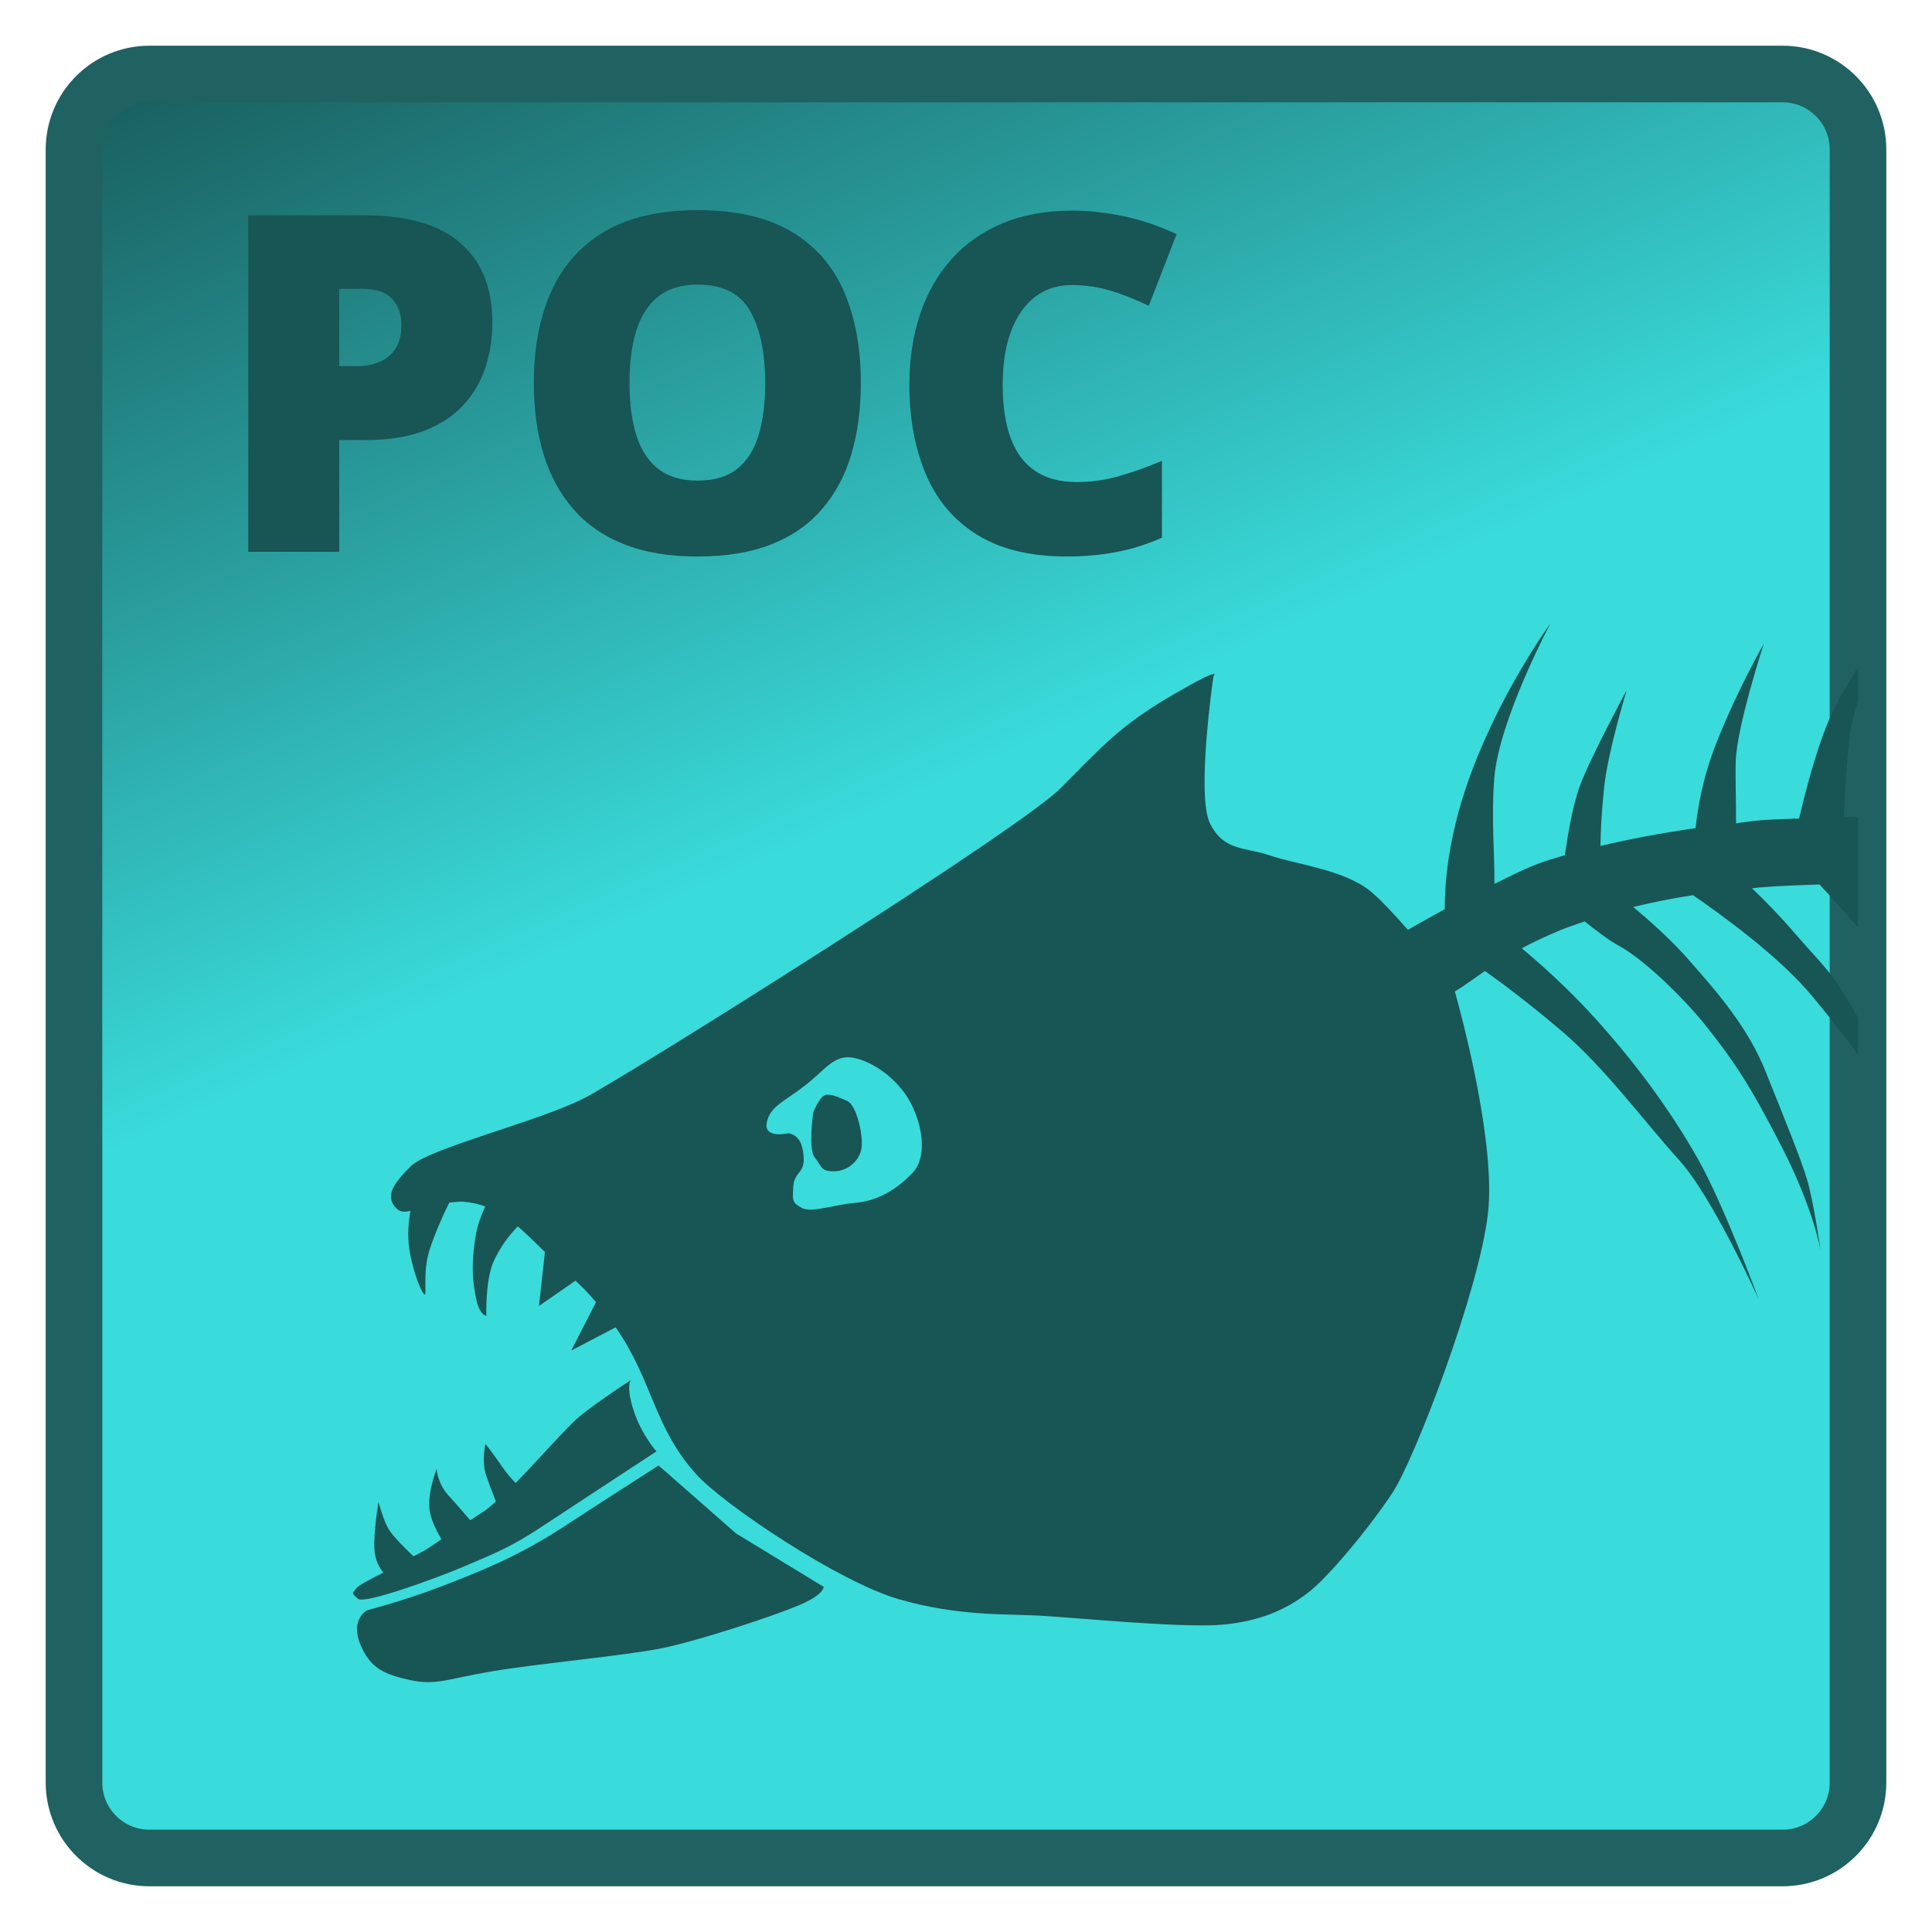
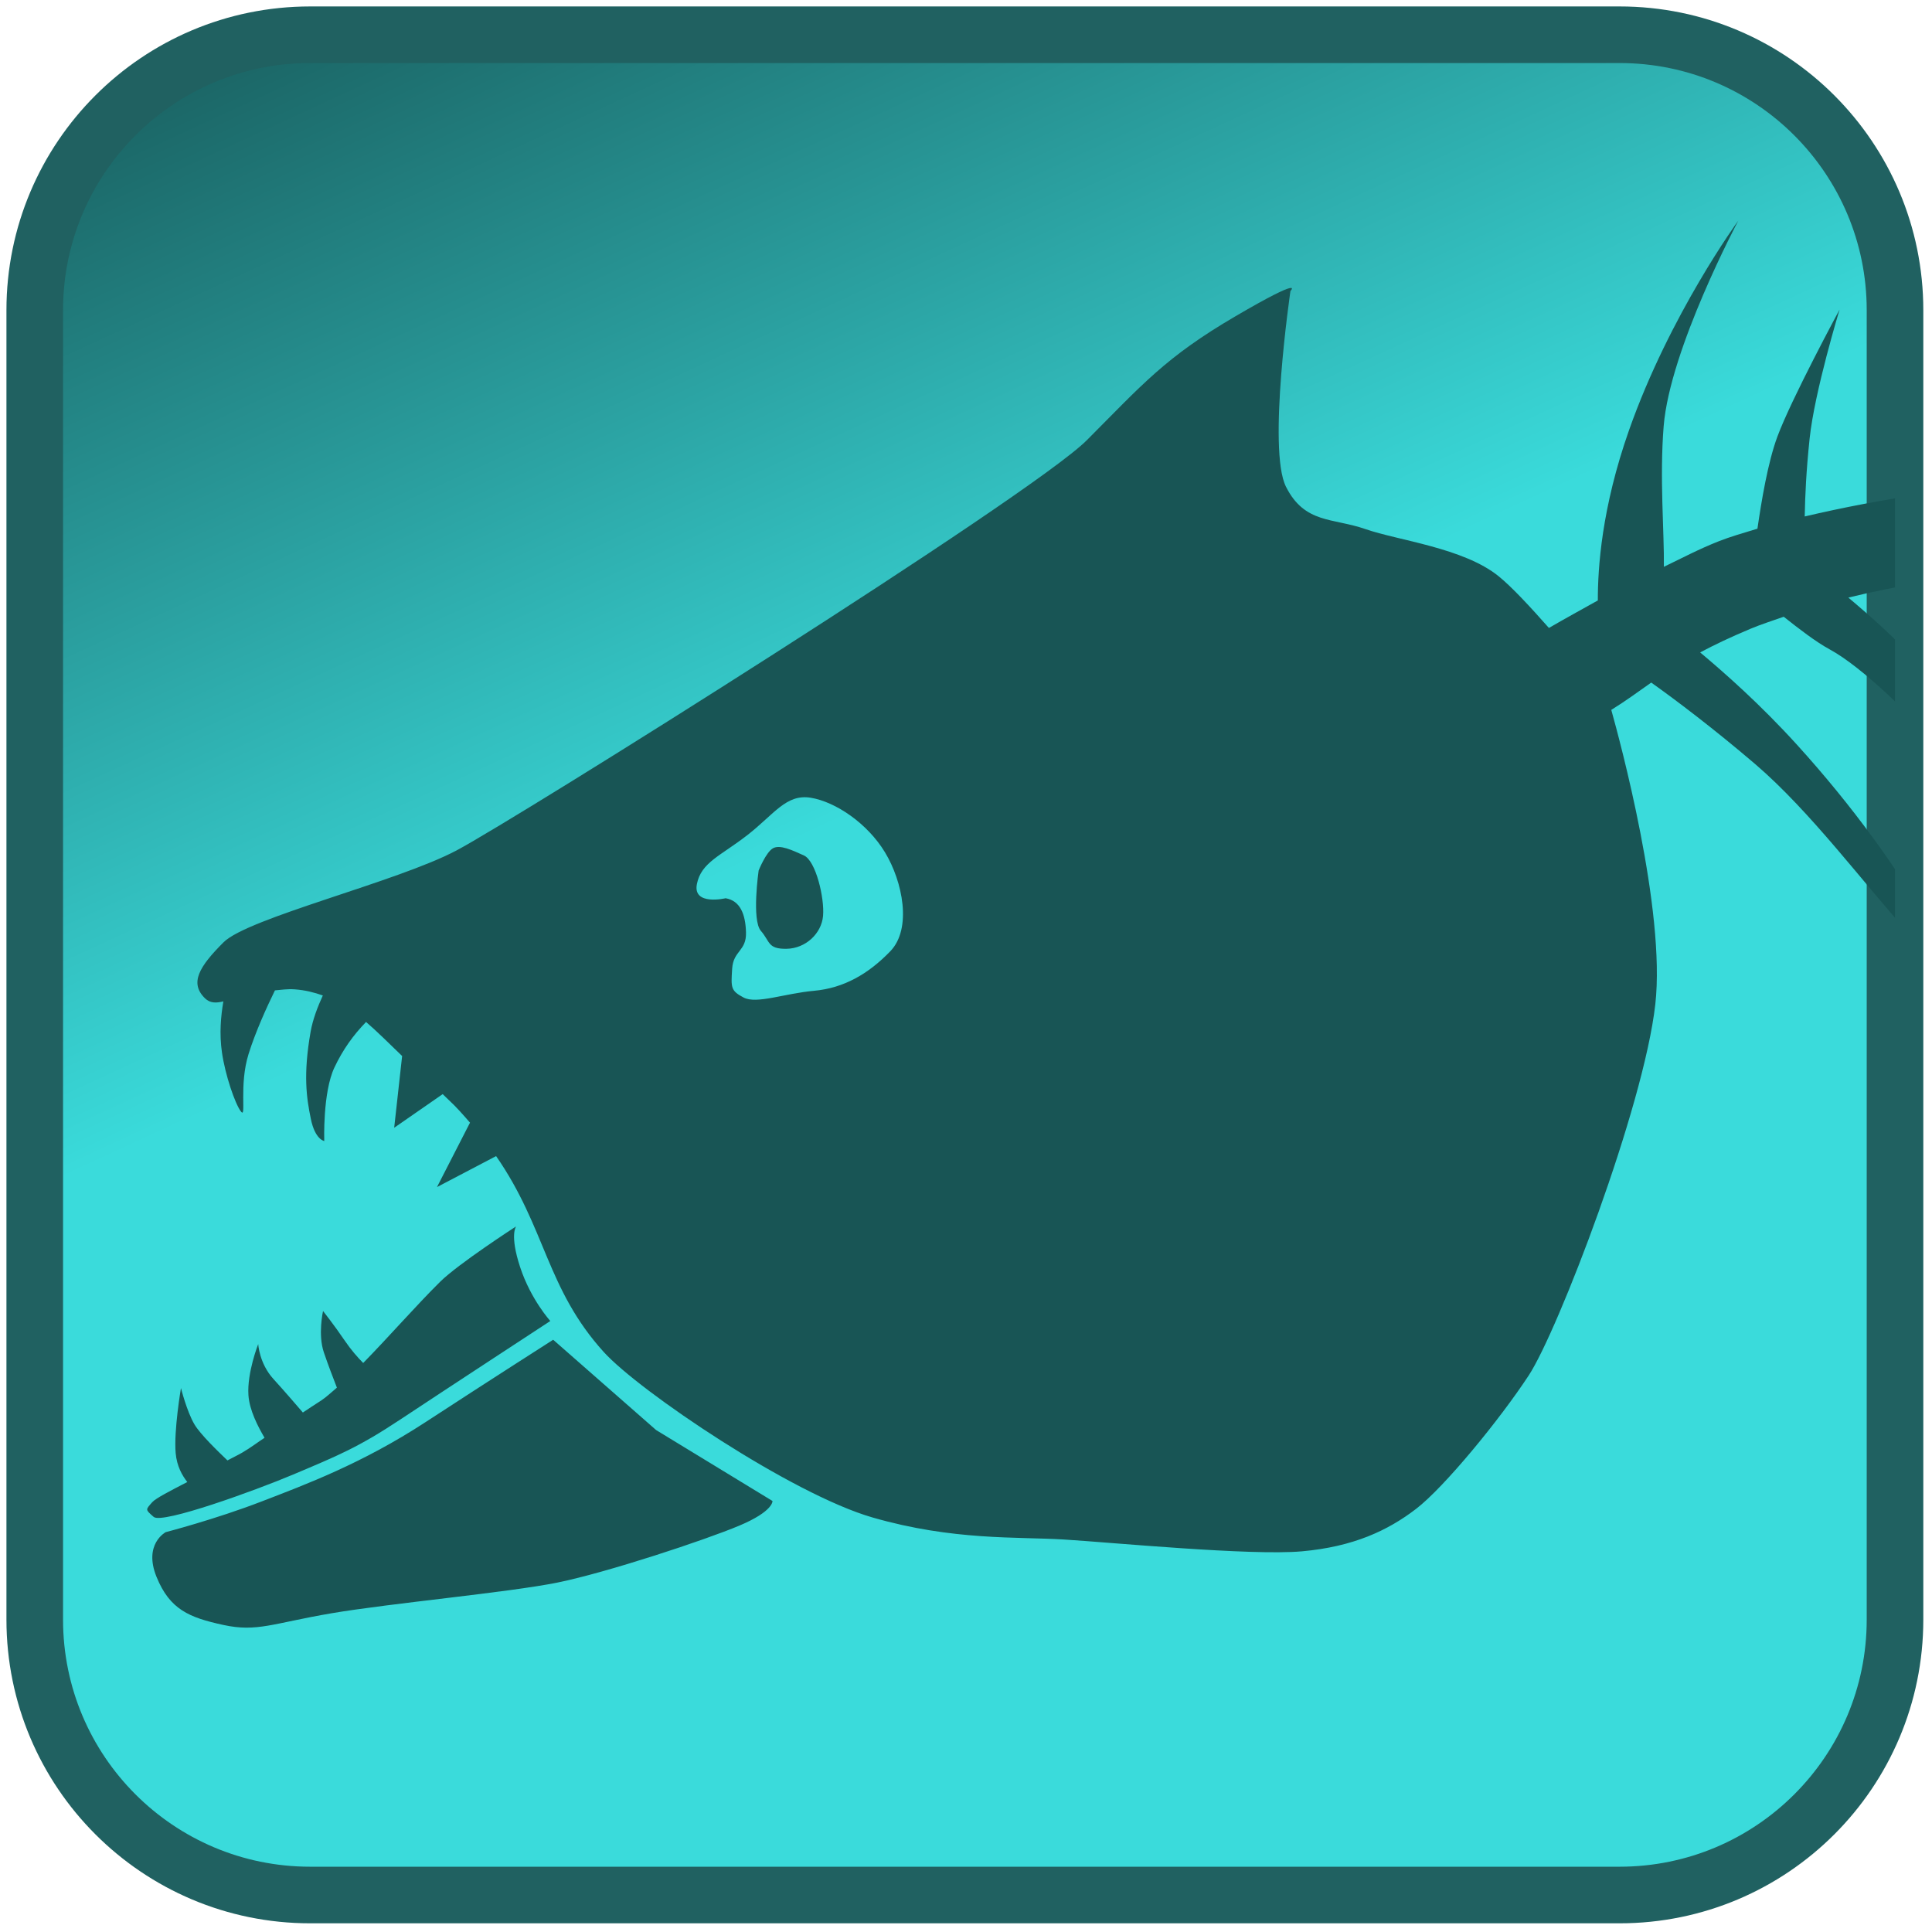
- <svg xmlns="http://www.w3.org/2000/svg" height="100%" stroke-miterlimit="10" style="fill-rule:nonzero;clip-rule:evenodd;stroke-linecap:round;stroke-linejoin:round;" version="1.1" viewBox="0 0 512 512" width="100%" xml:space="preserve">
+ <svg xmlns="http://www.w3.org/2000/svg" xmlns:xlink="http://www.w3.org/1999/xlink" height="100%" stroke-miterlimit="10" style="fill-rule:nonzero;clip-rule:evenodd;stroke-linecap:round;stroke-linejoin:round;" version="1.1" viewBox="0 0 512 512" width="100%" xml:space="preserve">
  <defs>
-     <linearGradient gradientTransform="matrix(-187.256 -410.793 410.793 -187.256 70.5718 289.217)" gradientUnits="userSpaceOnUse" id="LinearGradient" x1="0" x2="1" y1="0" y2="0">
+     <path d="M9.208 82.2C9.208 41.888 41.888 9.208 82.2 9.208L429.205 9.208C469.517 9.208 502.197 41.888 502.197 82.2L502.197 429.205C502.197 469.517 469.517 502.197 429.205 502.197L82.2 502.197C41.888 502.197 9.208 469.517 9.208 429.205L9.208 82.2Z" id="Fill" />
+     <linearGradient gradientTransform="matrix(-195.261 -428.354 428.354 -195.261 62.3477 290.339)" gradientUnits="userSpaceOnUse" id="LinearGradient" x1="0" x2="1" y1="0" y2="0">
      <stop offset="0" stop-color="#3adbdb" />
      <stop offset="1" stop-color="#000000" />
    </linearGradient>
  </defs>
  <g id="Layer-1">
-     <path d="M19.61 39.61C19.61 28.565 28.565 19.61 39.61 19.61L472.39 19.61C483.435 19.61 492.39 28.565 492.39 39.61L492.39 472.39C492.39 483.435 483.435 492.39 472.39 492.39L39.61 492.39C28.565 492.39 19.61 483.435 19.61 472.39L19.61 39.61Z" fill="url(#LinearGradient)" fill-rule="nonzero" opacity="1" stroke="#206161" stroke-linecap="butt" stroke-linejoin="round" stroke-width="15" />
-     <path d="M410.881 165.201C410.881 165.201 397.213 183.917 389.092 206.989C383.621 222.535 382.864 234.457 382.872 240.933C379.606 242.765 376.267 244.584 373.116 246.42C369.459 242.275 365.718 238.229 363.076 236.095C356.066 230.432 343.013 228.968 336.531 226.705C330.047 224.441 324.405 225.678 320.677 218.25C316.948 210.821 321.571 179.225 321.571 179.225C321.571 179.225 322.357 178.42 321.368 178.656C320.38 178.891 317.603 180.164 310.596 184.266C296.575 192.469 292.025 197.887 280.962 208.981C269.898 220.076 167.075 284.554 155.23 290.811C143.384 297.069 113.683 304.242 108.807 309.104C103.932 313.965 101.976 317.238 105.107 320.282C106.137 321.285 107.349 321.232 108.766 320.892C108.265 323.851 107.942 327.298 108.481 331.055C109.124 335.555 111.084 341.29 112.262 342.844C113.44 344.397 111.816 337.652 113.807 331.339C115.168 327.021 117.285 322.314 119.051 318.697C120.342 318.594 121.474 318.378 123.034 318.494C125.088 318.646 126.893 319.109 128.603 319.713C127.597 321.901 126.601 324.468 126.164 326.949C124.657 335.553 125.35 340.118 126.205 344.307C127.062 348.495 128.885 348.737 128.888 348.738C128.888 348.738 128.554 339.06 130.92 334.063C132.621 330.471 134.659 327.643 137.221 324.998C139.098 326.587 142.157 329.596 144.416 331.787L142.831 346.096L152.506 339.388C153.035 339.881 153.17 340.057 153.725 340.567C155.206 341.924 156.578 343.499 157.953 345.079L151.368 357.925L163.156 351.746C173.098 366.069 173.148 378.141 184.62 390.811C191.72 398.652 222.152 419.181 238.238 423.819C254.325 428.459 267.038 427.632 276.409 428.21C285.778 428.787 313.597 431.477 323.848 430.567C334.1 429.657 340.99 426.422 346.612 422.112C352.235 417.803 363.283 404.341 369.092 395.486C374.9 386.632 392.037 342.015 394.336 321.461C396.439 302.673 387.22 268.7 385.555 262.762C388.495 260.941 390.928 259.133 393.523 257.315C398.518 260.855 406.191 266.677 414.214 273.534C425.355 283.056 436.091 297.643 444.987 307.437C453.882 317.231 466.084 344.347 466.084 344.348C466.084 344.348 456.865 319.289 449.865 306.949C442.864 294.609 433.637 281.886 422.588 269.713C415.213 261.588 408.167 255.407 403.279 251.298C406.032 249.834 409.265 248.28 413.32 246.583C415.405 245.71 417.714 244.971 419.946 244.185C422.941 246.561 426.321 249.182 429.173 250.729C435.357 254.082 445.947 264.067 452.548 272.437C459.149 280.806 463.467 286.94 472.141 303.86C480.814 320.779 482.507 331.583 482.507 331.583C482.507 331.583 480.716 318.916 479.011 313.006C477.307 307.095 472.515 295.51 467.913 283.982C463.312 272.453 455.502 263.396 447.263 254.063C442.595 248.776 437.166 244.012 432.832 240.364C437.709 239.175 442.894 238.103 448.686 237.233C455.526 241.979 471.462 253.321 480.312 264.063C485.995 270.96 489.528 275.434 492.385 279.51L492.385 269.754C485.2 256.927 483.942 256.93 475.556 247.233C471.085 242.064 467.277 238.224 464.296 235.404C464.927 235.347 465.442 235.255 466.084 235.201C472.207 234.689 476.892 234.626 482.182 234.388C484.754 237.072 489.078 242.088 492.385 245.729L492.385 216.461C491.149 216.471 489.868 216.446 488.645 216.461C488.769 211.393 489.172 205.318 490.109 195.526C490.394 192.548 491.281 189.147 492.385 185.648L492.385 176.827C489.279 181.865 486.271 187.005 484.58 191.054C480.937 199.78 478.14 211.133 476.775 216.908C473.036 217.07 468.797 217.142 465.881 217.437C463.841 217.643 462.048 217.94 460.068 218.168C460.113 213.064 459.855 206.939 459.987 201.827C460.224 192.653 467.426 170.607 467.426 170.607C467.426 170.607 460.417 182.744 454.824 196.989C451.15 206.345 449.932 214.116 449.336 219.469C439.816 220.822 431.478 222.456 424.133 224.185C424.21 220.127 424.415 215.254 425.108 208.656C426.094 199.277 431.084 182.924 431.084 182.924C431.084 182.924 421.496 200.676 418.686 208.25C416.754 213.453 415.491 221.222 414.702 226.624C411.974 227.44 409.206 228.26 407.06 229.103C403.102 230.657 399.651 232.487 396.043 234.225C396.135 227.303 395.164 216.556 396.003 206.176C397.242 190.805 410.881 165.201 410.881 165.201ZM225.921 280.282C230.832 281.094 237.192 285.348 240.718 291.177C244.244 297.005 246.129 306.381 241.774 310.892C237.42 315.403 232.522 318.239 226.571 318.778C220.621 319.318 215.096 321.485 212.506 320.12C209.917 318.754 210.007 318.14 210.23 314.429C210.451 310.717 213.094 310.913 212.994 307.152C212.895 303.391 211.775 300.81 208.929 300.323C208.929 300.323 202.354 301.876 203.197 297.518C204.04 293.16 207.939 291.879 213.278 287.721C218.619 283.564 221.009 279.471 225.921 280.282ZM218.36 290.364C216.974 291.152 215.514 294.795 215.514 294.795C215.514 294.795 214.096 304.68 215.961 306.827C217.827 308.974 217.294 310.465 221.083 310.404C224.873 310.344 228.041 307.381 228.36 303.86C228.678 300.338 226.938 292.866 224.539 291.786C222.14 290.707 219.746 289.575 218.36 290.364ZM167.14 365.77C167.14 365.77 155.651 373.19 151.977 376.827C147.204 381.554 141.741 387.815 136.652 393.006C135.567 391.918 134.236 390.405 132.994 388.575C130.808 385.359 128.644 382.641 128.644 382.64C128.644 382.64 127.59 387.32 128.807 390.892C129.71 393.546 130.696 396.077 131.408 397.925C130.349 398.825 129.231 399.86 128.278 400.486C126.582 401.6 125.901 402.004 124.62 402.884C123.282 401.342 121.001 398.664 118.766 396.218C115.914 393.097 115.717 389.226 115.717 389.226C115.717 389.226 113.464 394.95 113.766 399.429C113.971 402.455 115.668 405.677 116.977 407.925C115.658 408.786 114.188 409.921 112.506 410.892C111.624 411.401 110.554 411.911 109.579 412.437C107.693 410.632 104.163 407.227 102.994 405.242C101.473 402.661 100.311 398.006 100.311 398.006C100.311 398.006 98.861 406.496 99.254 410.974C99.486 413.621 100.572 415.46 101.571 416.746C98.118 418.527 95.253 420.005 94.579 420.771C93.221 422.311 93.172 422.213 94.864 423.697C96.555 425.182 115.254 418.392 122.709 415.242C131.624 411.475 135.622 409.867 144.01 404.307C152.398 398.747 173.969 384.632 173.969 384.632C173.97 384.632 170.084 380.362 167.953 373.901C165.823 367.438 167.14 365.771 167.14 365.77ZM174.539 388.372C174.538 388.372 161.843 396.472 149.091 404.795C136.399 413.078 125.131 417.256 116.327 420.649C107.228 424.155 97.262 426.746 97.262 426.746C97.262 426.746 92.784 429.122 95.433 435.649C98.08 442.175 101.944 443.763 108.725 445.242C115.507 446.722 118.538 444.934 130.311 442.925C142.083 440.917 165.594 438.786 175.433 436.787C185.272 434.788 204.8 428.327 211.652 425.445C218.505 422.563 218.278 420.527 218.278 420.527L195.067 406.38L174.539 388.372Z" fill="#185555" fill-rule="nonzero" opacity="1" stroke="none" />
    <g opacity="1">
-       <path d="M96.639 57.066C107.961 57.066 116.432 59.522 122.051 64.434C127.671 69.346 130.481 76.339 130.481 85.413C130.481 89.493 129.898 93.385 128.732 97.089C127.567 100.794 125.673 104.124 123.05 107.08C120.428 110.035 116.952 112.366 112.623 114.073C108.294 115.779 102.966 116.633 96.639 116.633L89.895 116.633L89.895 146.229L65.794 146.229L65.794 57.066L96.639 57.066ZM96.139 76.547L89.895 76.547L89.895 97.027L94.641 97.027C96.722 97.027 98.657 96.673 100.447 95.965C102.237 95.258 103.673 94.092 104.756 92.469C105.838 90.845 106.379 88.702 106.379 86.038C106.379 83.207 105.547 80.918 103.882 79.169C102.217 77.421 99.636 76.547 96.139 76.547Z" fill="#185555" fill-rule="nonzero" opacity="1" stroke="none" />
-       <path d="M228.136 101.522C228.136 108.432 227.303 114.697 225.638 120.317C223.973 125.936 221.392 130.786 217.896 134.865C214.399 138.944 209.924 142.066 204.471 144.231C199.018 146.395 192.462 147.478 184.803 147.478C177.31 147.478 170.837 146.395 165.384 144.231C159.931 142.066 155.436 138.944 151.897 134.865C148.359 130.786 145.737 125.936 144.03 120.317C142.323 114.697 141.47 108.391 141.47 101.398C141.47 92.157 143.01 84.102 146.09 77.234C149.171 70.365 153.916 65.058 160.327 61.312C166.737 57.565 174.937 55.692 184.928 55.692C195.084 55.692 203.347 57.586 209.716 61.374C216.085 65.162 220.747 70.49 223.702 77.359C226.658 84.227 228.136 92.281 228.136 101.522ZM166.82 101.522C166.82 106.851 167.424 111.45 168.631 115.322C169.838 119.193 171.774 122.169 174.438 124.25C177.102 126.332 180.557 127.372 184.803 127.372C189.215 127.372 192.733 126.332 195.355 124.25C197.977 122.169 199.871 119.193 201.037 115.322C202.203 111.45 202.785 106.851 202.785 101.522C202.785 93.447 201.453 87.078 198.789 82.416C196.125 77.754 191.505 75.423 184.928 75.423C180.599 75.423 177.102 76.484 174.438 78.607C171.774 80.73 169.838 83.727 168.631 87.599C167.424 91.47 166.82 96.111 166.82 101.522Z" fill="#185555" fill-rule="nonzero" opacity="1" stroke="none" />
-       <path d="M283.956 75.548C281.126 75.548 278.586 76.151 276.339 77.359C274.091 78.566 272.176 80.314 270.594 82.603C269.012 84.893 267.805 87.661 266.973 90.908C266.14 94.155 265.724 97.859 265.724 102.022C265.724 107.6 266.432 112.304 267.847 116.133C269.262 119.963 271.427 122.856 274.341 124.812C277.254 126.769 280.918 127.747 285.33 127.747C289.243 127.747 293.052 127.206 296.756 126.124C300.461 125.041 304.187 123.709 307.933 122.127L307.933 142.483C304.02 144.231 300.003 145.501 295.882 146.291C291.761 147.082 287.37 147.478 282.707 147.478C273.05 147.478 265.141 145.563 258.981 141.733C252.82 137.904 248.283 132.555 245.369 125.686C242.455 118.818 240.998 110.888 240.998 101.897C240.998 95.154 241.935 88.972 243.808 83.353C245.681 77.733 248.449 72.863 252.112 68.742C255.775 64.621 260.292 61.437 265.662 59.189C271.031 56.941 277.213 55.817 284.206 55.817C288.535 55.817 293.072 56.316 297.818 57.316C302.563 58.315 307.225 59.896 311.804 62.061L304.436 81.042C301.189 79.461 297.901 78.149 294.571 77.109C291.241 76.068 287.703 75.548 283.956 75.548Z" fill="#185555" fill-rule="nonzero" opacity="1" stroke="none" />
+       <use fill="url(#LinearGradient)" fill-rule="nonzero" opacity="1" stroke="#206161" stroke-linecap="butt" stroke-linejoin="round" stroke-width="15" xlink:href="#Fill" />
+       <clipPath clip-rule="nonzero" id="ClipPath">
+         <use xlink:href="#Fill" />
+       </clipPath>
+       <g clip-path="url(#ClipPath)">
+         <path d="M460.66 58.485C460.66 58.485 442.498 83.356 431.706 114.016C424.436 134.673 423.43 150.516 423.441 159.122C419.101 161.557 414.664 163.974 410.477 166.414C405.617 160.906 400.646 155.53 397.134 152.694C387.82 145.169 370.474 143.223 361.86 140.215C353.245 137.207 345.747 138.851 340.793 128.98C335.837 119.108 341.981 77.122 341.981 77.122C341.981 77.122 343.025 76.052 341.711 76.365C340.398 76.678 336.708 78.37 327.396 83.82C308.765 94.72 302.719 101.921 288.017 116.663C273.315 131.406 136.679 217.088 120.937 225.403C105.196 233.719 65.728 243.251 59.248 249.711C52.77 256.171 50.171 260.521 54.332 264.566C55.701 265.898 57.311 265.828 59.194 265.377C58.528 269.309 58.099 273.889 58.816 278.881C59.67 284.861 62.274 292.482 63.84 294.547C65.405 296.611 63.246 287.647 65.892 279.259C67.701 273.521 70.514 267.266 72.861 262.46C74.576 262.323 76.081 262.035 78.154 262.189C80.884 262.391 83.282 263.007 85.555 263.81C84.217 266.717 82.894 270.128 82.314 273.425C80.311 284.859 81.231 290.925 82.368 296.491C83.507 302.056 85.929 302.378 85.933 302.379C85.933 302.379 85.49 289.519 88.634 282.879C90.894 278.106 93.603 274.347 97.007 270.832C99.501 272.944 103.565 276.943 106.568 279.853L104.462 298.868L117.318 289.955C118.021 290.61 118.2 290.843 118.939 291.522C120.906 293.325 122.729 295.417 124.556 297.518L115.805 314.587L131.471 306.377C144.681 325.41 144.748 341.452 159.993 358.289C169.428 368.708 209.867 395.989 231.243 402.152C252.62 408.317 269.514 407.218 281.967 407.986C294.418 408.753 331.385 412.328 345.006 411.119C358.63 409.909 367.785 405.61 375.257 399.883C382.728 394.157 397.409 376.268 405.129 364.501C412.847 352.735 435.62 293.445 438.675 266.133C441.469 241.166 429.219 196.021 427.007 188.13C430.913 185.711 434.147 183.308 437.594 180.891C444.233 185.596 454.428 193.333 465.09 202.445C479.894 215.097 494.161 234.481 505.982 247.496C517.803 260.511 534.018 296.545 534.018 296.545C534.017 296.545 521.766 263.246 512.464 246.848C503.162 230.45 490.9 213.542 476.218 197.367C466.418 186.569 457.054 178.356 450.559 172.897C454.217 170.95 458.513 168.885 463.901 166.63C466.673 165.47 469.74 164.489 472.706 163.443C476.686 166.601 481.178 170.084 484.969 172.14C493.186 176.595 507.258 189.864 516.029 200.986C524.802 212.108 530.54 220.259 542.066 242.743C553.592 265.226 555.841 279.583 555.841 279.583C555.841 279.584 553.461 262.751 551.195 254.897C548.931 247.042 542.563 231.647 536.448 216.328C530.333 201.008 519.956 188.973 509.007 176.57C502.805 169.544 495.589 163.213 489.83 158.366C496.311 156.786 503.202 155.362 510.898 154.206C519.988 160.512 541.164 175.584 552.924 189.858C560.476 199.024 565.171 204.969 568.968 210.386L568.968 197.421C559.419 180.377 557.748 180.38 546.604 167.495C540.663 160.626 535.602 155.522 531.641 151.775C532.481 151.7 533.165 151.577 534.018 151.505C542.154 150.825 548.379 150.742 555.409 150.425C558.828 153.991 564.573 160.657 568.968 165.496L568.968 126.603C567.324 126.615 565.623 126.582 563.998 126.603C564.163 119.868 564.698 111.795 565.943 98.783C566.322 94.826 567.501 90.306 568.968 85.657L568.968 73.934C564.84 80.629 560.843 87.46 558.596 92.841C553.755 104.436 550.038 119.522 548.224 127.197C543.256 127.411 537.623 127.508 533.747 127.899C531.037 128.173 528.654 128.568 526.023 128.871C526.083 122.089 525.74 113.95 525.915 107.156C526.23 94.966 535.8 65.67 535.8 65.67C535.8 65.67 526.487 81.797 519.054 100.728C514.172 113.16 512.554 123.487 511.762 130.6C499.111 132.398 488.032 134.57 478.27 136.866C478.373 131.474 478.645 124.999 479.567 116.231C480.877 103.768 487.508 82.037 487.508 82.037C487.508 82.037 474.767 105.627 471.032 115.691C468.466 122.606 466.786 132.93 465.738 140.107C462.113 141.193 458.435 142.283 455.583 143.402C450.323 145.467 445.738 147.899 440.944 150.209C441.066 141.01 439.775 126.729 440.889 112.936C442.536 92.51 460.66 58.485 460.66 58.485ZM214.876 211.412C221.402 212.491 229.854 218.144 234.538 225.889C239.224 233.634 241.73 246.093 235.943 252.088C230.156 258.083 223.648 261.851 215.74 262.568C207.833 263.284 200.49 266.165 197.049 264.35C193.609 262.536 193.729 261.719 194.024 256.788C194.319 251.855 197.831 252.116 197.698 247.118C197.566 242.12 196.078 238.69 192.296 238.043C192.296 238.043 183.559 240.106 184.679 234.316C185.8 228.525 190.98 226.822 198.076 221.297C205.172 215.772 208.349 210.333 214.876 211.412ZM204.828 224.809C202.986 225.856 201.046 230.697 201.047 230.697C201.047 230.697 199.162 243.833 201.641 246.686C204.12 249.539 203.411 251.52 208.447 251.44C213.483 251.36 217.694 247.422 218.117 242.743C218.539 238.063 216.227 228.134 213.039 226.699C209.852 225.265 206.671 223.761 204.828 224.809ZM136.765 325.013C136.765 325.013 121.497 334.873 116.616 339.706C110.273 345.987 103.013 354.307 96.251 361.206C94.809 359.759 93.04 357.749 91.389 355.317C88.485 351.043 85.609 347.431 85.609 347.431C85.609 347.431 84.209 353.65 85.825 358.397C87.026 361.922 88.335 365.287 89.282 367.742C87.875 368.938 86.389 370.314 85.123 371.145C82.869 372.625 81.964 373.162 80.261 374.332C78.483 372.282 75.453 368.723 72.483 365.473C68.693 361.327 68.431 356.182 68.431 356.182C68.431 356.182 65.436 363.788 65.838 369.74C66.11 373.762 68.365 378.043 70.106 381.03C68.352 382.174 66.399 383.683 64.164 384.974C62.992 385.65 61.569 386.328 60.274 387.026C57.768 384.628 53.078 380.103 51.523 377.465C49.503 374.035 47.958 367.85 47.958 367.85C47.958 367.85 46.031 379.132 46.554 385.082C46.863 388.6 48.305 391.043 49.633 392.752C45.044 395.119 41.237 397.083 40.342 398.1C38.537 400.147 38.471 400.017 40.72 401.99C42.968 403.962 67.816 394.94 77.722 390.754C89.569 385.748 94.882 383.611 106.028 376.223C117.174 368.834 145.84 350.078 145.84 350.078C145.84 350.078 140.676 344.404 137.845 335.817C135.014 327.23 136.765 325.013 136.765 325.013ZM146.596 355.047C146.596 355.047 129.726 365.811 112.78 376.871C95.915 387.879 80.941 393.43 69.241 397.938C57.15 402.598 43.907 406.041 43.907 406.041C43.907 406.041 37.957 409.198 41.476 417.871C44.995 426.544 50.129 428.653 59.14 430.619C68.151 432.586 72.18 430.209 87.824 427.54C103.468 424.871 134.711 422.04 147.784 419.384C160.859 416.727 186.809 408.142 195.915 404.312C205.021 400.483 204.72 397.776 204.72 397.776L173.875 378.978L146.596 355.047Z" fill="#185555" fill-rule="nonzero" opacity="1" stroke="none" />
+       </g>
    </g>
  </g>
</svg>
